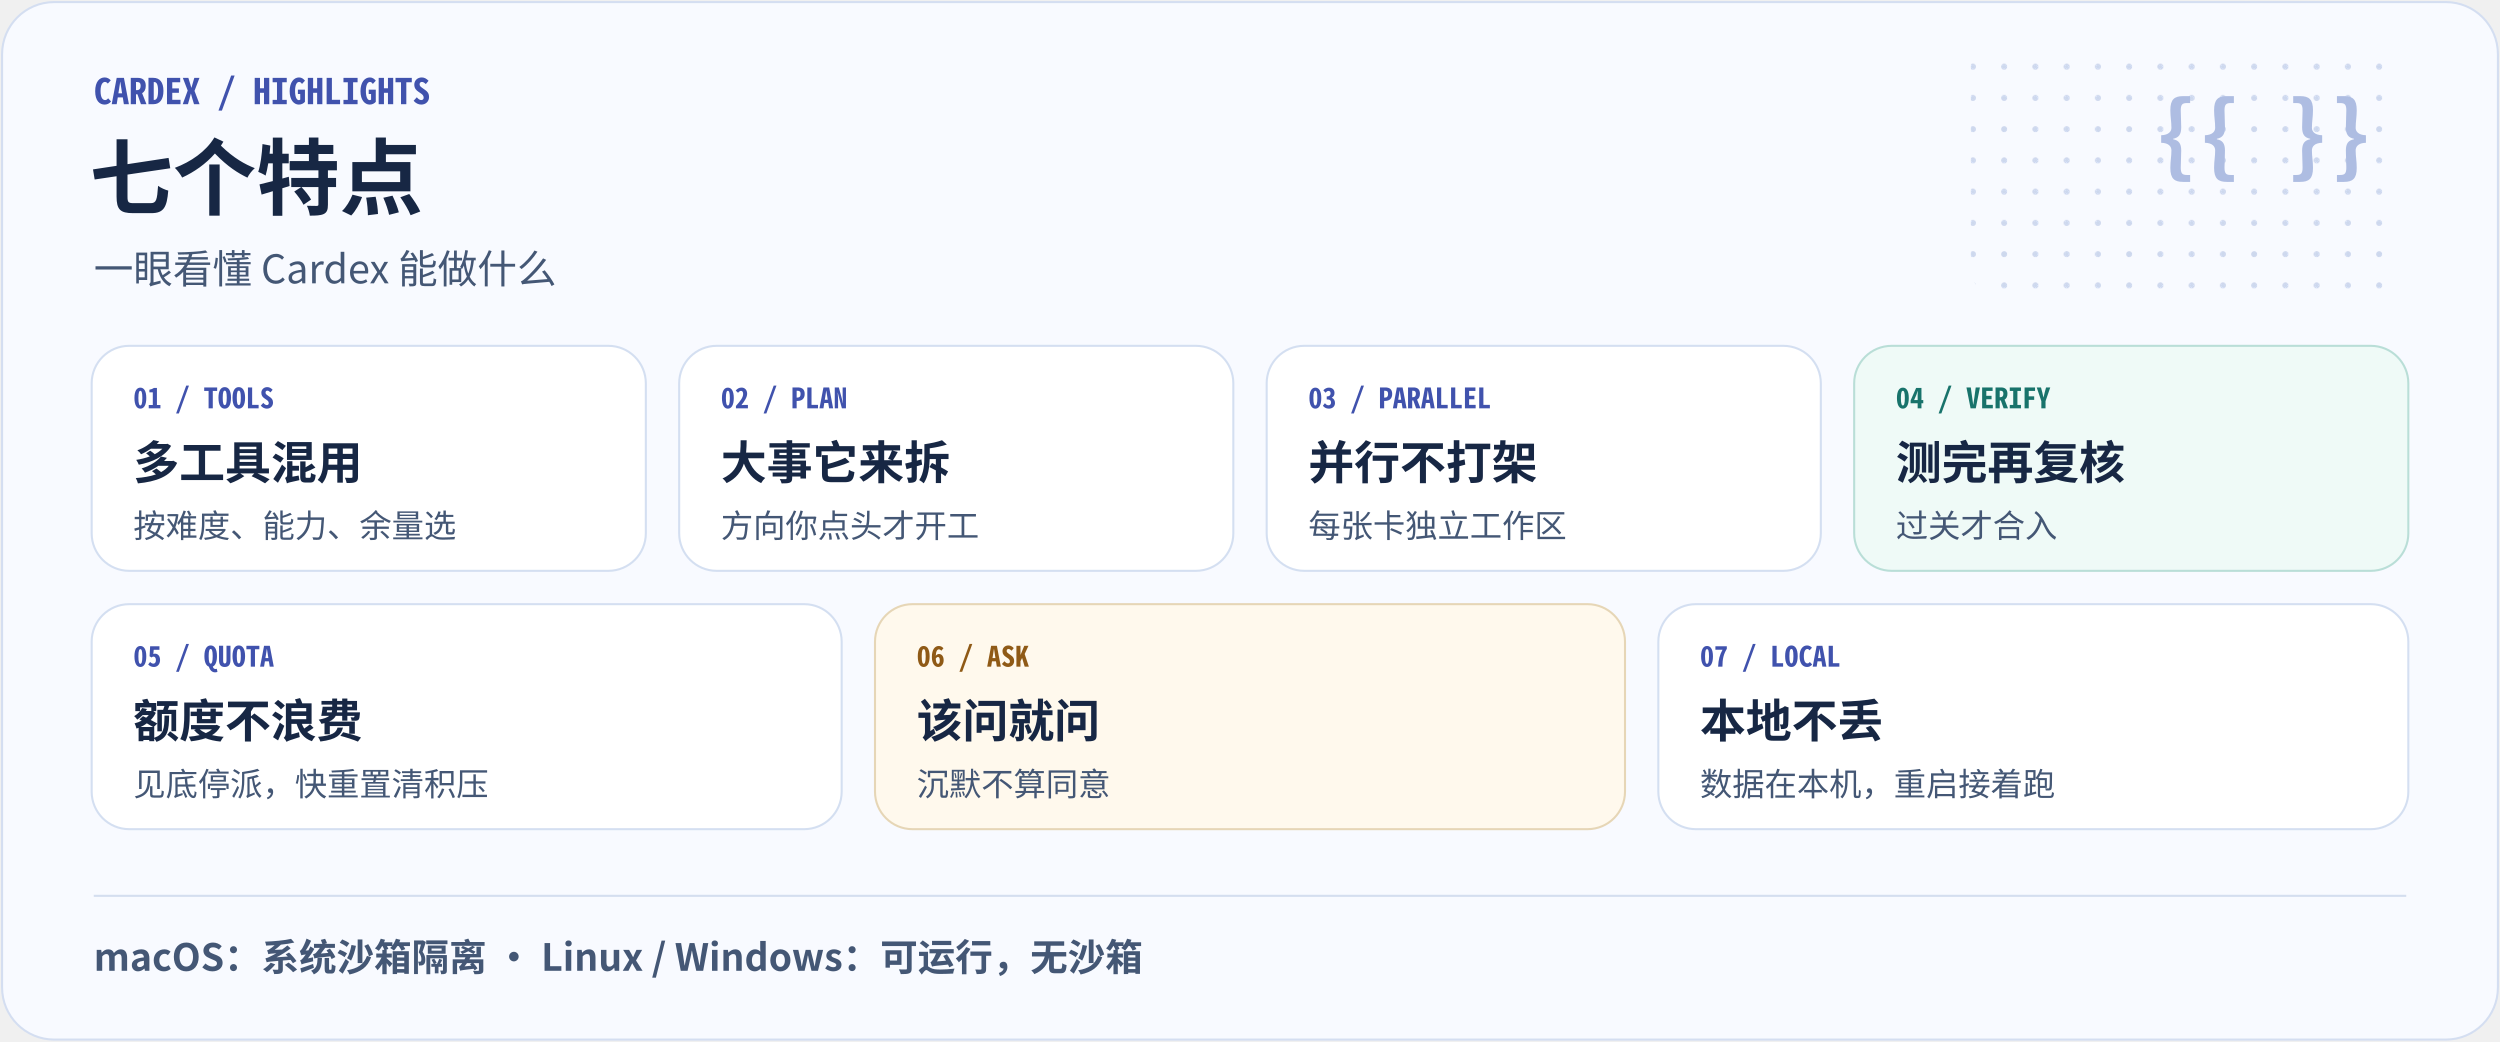
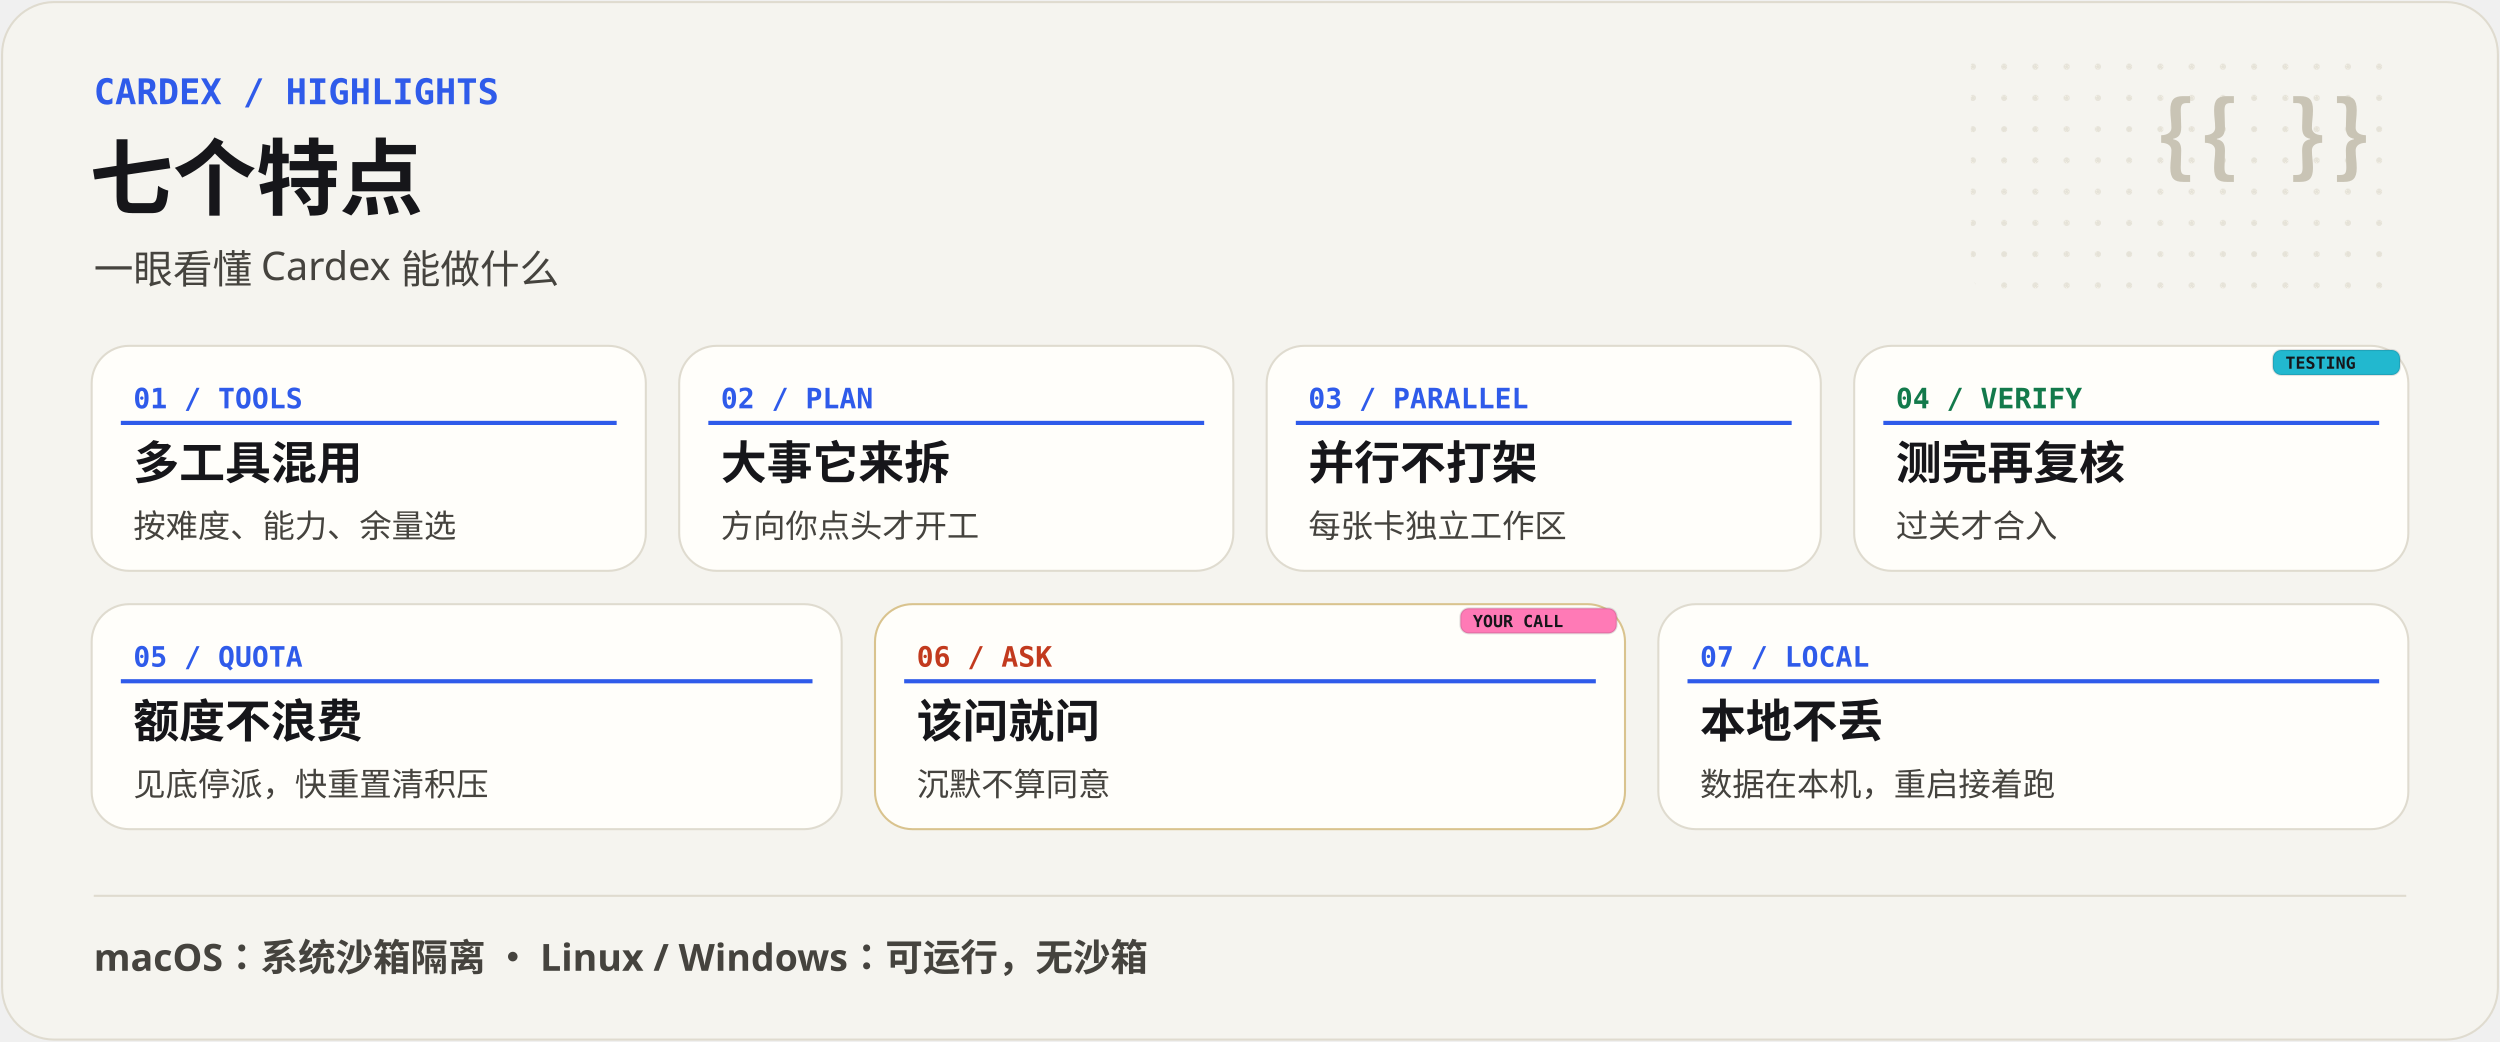
<svg xmlns="http://www.w3.org/2000/svg" width="1200" height="500" viewBox="0 0 1200 500" role="img" aria-labelledby="title description" xml:lang="zh-CN">
  <defs>
    <pattern id="dots" width="15" height="15" patternUnits="userSpaceOnUse">
-       <circle cx="2" cy="2" r="1.45" fill="#bcc9e6" />
+       <circle cx="2" cy="2" r="1.45" fill="#DFDBCF" />
    </pattern>
    <marker id="arrow" viewBox="0 0 8 8" markerWidth="6.5" markerHeight="6.5" refX="7" refY="4" orient="auto-start-reverse">
-       <path d="M0 0L8 4L0 8L2 4Z" fill="#7387b7" />
+       <path d="M0 0L8 4L0 8L2 4Z" fill="#2F5BEA" />
    </marker>
    <marker id="arrowWarm" viewBox="0 0 8 8" markerWidth="6.5" markerHeight="6.5" refX="7" refY="4" orient="auto-start-reverse">
-       <path d="M0 0L8 4L0 8L2 4Z" fill="#b8894a" />
+       <path d="M0 0L8 4L0 8L2 4Z" fill="#D9C38E" />
    </marker>
  </defs>
-   <rect x="1" y="1" width="1198" height="498" rx="25" fill="#f8faff" stroke="#d4def1" />
+   <rect x="1" y="1" width="1198" height="498" rx="25" fill="#F5F4EF" stroke="#DFDBCF" />
  <rect x="946" y="22" width="209" height="118" rx="10" fill="url(#dots)" opacity=".71" />
-   <text x="1034" y="80" font-family="ui-monospace,SFMono-Regular,Menlo,Consolas,&quot;Noto Sans Mono CJK SC&quot;,monospace" font-size="42" font-weight="600" fill="#aebde2">{{  }}</text>
-   <text x="45" y="50" font-family="ui-monospace,SFMono-Regular,Menlo,Consolas,&quot;Noto Sans Mono CJK SC&quot;,monospace" font-size="17" font-weight="730" fill="#4052ad">CARDEX   /   HIGHLIGHTS</text>
-   <text x="43" y="100" font-family="-apple-system,BlinkMacSystemFont,&quot;Segoe UI&quot;,&quot;PingFang SC&quot;,&quot;Hiragino Sans GB&quot;,&quot;Noto Sans CJK SC&quot;,sans-serif" font-size="40" font-weight="750" fill="#172744">七个特点</text>
-   <text x="45" y="136" font-family="-apple-system,BlinkMacSystemFont,&quot;Segoe UI&quot;,&quot;PingFang SC&quot;,&quot;Hiragino Sans GB&quot;,&quot;Noto Sans CJK SC&quot;,sans-serif" font-size="19" font-weight="480" fill="#445775">一眼看懂 Cardex 能做什么</text>
-   <rect x="44" y="166" width="266" height="108" rx="18" fill="#fff" stroke="#d4dff1" />
-   <text x="64" y="196" font-family="ui-monospace,SFMono-Regular,Menlo,Consolas,&quot;Noto Sans Mono CJK SC&quot;,monospace" font-size="13.5" font-weight="700" fill="#4052ad">01 / TOOLS</text>
-   <text x="64" y="230" font-family="-apple-system,BlinkMacSystemFont,&quot;Segoe UI&quot;,&quot;PingFang SC&quot;,&quot;Hiragino Sans GB&quot;,&quot;Noto Sans CJK SC&quot;,sans-serif" font-size="22" font-weight="730" fill="#172744">多工具混用</text>
-   <text x="64" y="258" font-family="-apple-system,BlinkMacSystemFont,&quot;Segoe UI&quot;,&quot;PingFang SC&quot;,&quot;Hiragino Sans GB&quot;,&quot;Noto Sans CJK SC&quot;,sans-serif" font-size="15.5" font-weight="490" fill="#445775">按难度、能力、余量选</text>
-   <rect x="326" y="166" width="266" height="108" rx="18" fill="#fff" stroke="#d4dff1" />
-   <text x="346" y="196" font-family="ui-monospace,SFMono-Regular,Menlo,Consolas,&quot;Noto Sans Mono CJK SC&quot;,monospace" font-size="13.5" font-weight="700" fill="#4052ad">02 / PLAN</text>
-   <text x="346" y="230" font-family="-apple-system,BlinkMacSystemFont,&quot;Segoe UI&quot;,&quot;PingFang SC&quot;,&quot;Hiragino Sans GB&quot;,&quot;Noto Sans CJK SC&quot;,sans-serif" font-size="22" font-weight="730" fill="#172744">大事它来拆</text>
-   <text x="346" y="258" font-family="-apple-system,BlinkMacSystemFont,&quot;Segoe UI&quot;,&quot;PingFang SC&quot;,&quot;Hiragino Sans GB&quot;,&quot;Noto Sans CJK SC&quot;,sans-serif" font-size="15.5" font-weight="490" fill="#445775">方向你点头才开工</text>
-   <rect x="608" y="166" width="266" height="108" rx="18" fill="#fff" stroke="#d4dff1" />
-   <text x="628" y="196" font-family="ui-monospace,SFMono-Regular,Menlo,Consolas,&quot;Noto Sans Mono CJK SC&quot;,monospace" font-size="13.5" font-weight="700" fill="#4052ad">03 / PARALLEL</text>
-   <text x="628" y="230" font-family="-apple-system,BlinkMacSystemFont,&quot;Segoe UI&quot;,&quot;PingFang SC&quot;,&quot;Hiragino Sans GB&quot;,&quot;Noto Sans CJK SC&quot;,sans-serif" font-size="22" font-weight="730" fill="#172744">并行不打架</text>
-   <text x="628" y="258" font-family="-apple-system,BlinkMacSystemFont,&quot;Segoe UI&quot;,&quot;PingFang SC&quot;,&quot;Hiragino Sans GB&quot;,&quot;Noto Sans CJK SC&quot;,sans-serif" font-size="15.5" font-weight="490" fill="#445775">每张卡独立工作区</text>
-   <rect x="890" y="166" width="266" height="108" rx="18" fill="#effaf7" stroke="#b9ded7" />
-   <text x="910" y="196" font-family="ui-monospace,SFMono-Regular,Menlo,Consolas,&quot;Noto Sans Mono CJK SC&quot;,monospace" font-size="13.5" font-weight="700" fill="#18736b">04 / VERIFY</text>
-   <text x="910" y="230" font-family="-apple-system,BlinkMacSystemFont,&quot;Segoe UI&quot;,&quot;PingFang SC&quot;,&quot;Hiragino Sans GB&quot;,&quot;Noto Sans CJK SC&quot;,sans-serif" font-size="22" font-weight="730" fill="#172744">测完再复核</text>
-   <text x="910" y="258" font-family="-apple-system,BlinkMacSystemFont,&quot;Segoe UI&quot;,&quot;PingFang SC&quot;,&quot;Hiragino Sans GB&quot;,&quot;Noto Sans CJK SC&quot;,sans-serif" font-size="15.5" font-weight="490" fill="#445775">过关才合入</text>
-   <rect x="44" y="290" width="360" height="108" rx="18" fill="#fff" stroke="#d4dff1" />
-   <text x="64" y="320" font-family="ui-monospace,SFMono-Regular,Menlo,Consolas,&quot;Noto Sans Mono CJK SC&quot;,monospace" font-size="13.5" font-weight="700" fill="#4052ad">05 / QUOTA</text>
-   <text x="64" y="354" font-family="-apple-system,BlinkMacSystemFont,&quot;Segoe UI&quot;,&quot;PingFang SC&quot;,&quot;Hiragino Sans GB&quot;,&quot;Noto Sans CJK SC&quot;,sans-serif" font-size="22" font-weight="730" fill="#172744">额度不浪费</text>
-   <text x="64" y="382" font-family="-apple-system,BlinkMacSystemFont,&quot;Segoe UI&quot;,&quot;PingFang SC&quot;,&quot;Hiragino Sans GB&quot;,&quot;Noto Sans CJK SC&quot;,sans-serif" font-size="15.5" font-weight="490" fill="#445775">见底停派，快重置清积压</text>
-   <rect x="420" y="290" width="360" height="108" rx="18" fill="#fff9ed" stroke="#e6d6b6" />
-   <text x="440" y="320" font-family="ui-monospace,SFMono-Regular,Menlo,Consolas,&quot;Noto Sans Mono CJK SC&quot;,monospace" font-size="13.5" font-weight="700" fill="#8f5a16">06 / ASK</text>
-   <text x="440" y="354" font-family="-apple-system,BlinkMacSystemFont,&quot;Segoe UI&quot;,&quot;PingFang SC&quot;,&quot;Hiragino Sans GB&quot;,&quot;Noto Sans CJK SC&quot;,sans-serif" font-size="22" font-weight="730" fill="#172744">该问就问</text>
-   <text x="440" y="382" font-family="-apple-system,BlinkMacSystemFont,&quot;Segoe UI&quot;,&quot;PingFang SC&quot;,&quot;Hiragino Sans GB&quot;,&quot;Noto Sans CJK SC&quot;,sans-serif" font-size="15.5" font-weight="490" fill="#445775">沉默不算同意</text>
-   <rect x="796" y="290" width="360" height="108" rx="18" fill="#fff" stroke="#d4dff1" />
-   <text x="816" y="320" font-family="ui-monospace,SFMono-Regular,Menlo,Consolas,&quot;Noto Sans Mono CJK SC&quot;,monospace" font-size="13.5" font-weight="700" fill="#4052ad">07 / LOCAL</text>
-   <text x="816" y="354" font-family="-apple-system,BlinkMacSystemFont,&quot;Segoe UI&quot;,&quot;PingFang SC&quot;,&quot;Hiragino Sans GB&quot;,&quot;Noto Sans CJK SC&quot;,sans-serif" font-size="22" font-weight="730" fill="#172744">本地不丢</text>
-   <text x="816" y="382" font-family="-apple-system,BlinkMacSystemFont,&quot;Segoe UI&quot;,&quot;PingFang SC&quot;,&quot;Hiragino Sans GB&quot;,&quot;Noto Sans CJK SC&quot;,sans-serif" font-size="15.5" font-weight="490" fill="#445775">数据在本机，重启接着跑</text>
-   <path d="M45 430 H1155" stroke="#d4deef" />
-   <text x="45" y="466" font-family="-apple-system,BlinkMacSystemFont,&quot;Segoe UI&quot;,&quot;PingFang SC&quot;,&quot;Hiragino Sans GB&quot;,&quot;Noto Sans CJK SC&quot;,sans-serif" font-size="18" font-weight="570" fill="#445775">macOS：系统沙箱隔离 · Linux / Windows：可运行，无沙箱</text>
+   <text x="1034" y="80" font-family="&quot;Geist Mono&quot;,ui-monospace,SFMono-Regular,Menlo,Consolas,monospace" font-size="42" font-weight="600" fill="#C9C4B5">{{  }}</text>
+   <text x="45" y="50" font-family="&quot;Geist Mono&quot;,ui-monospace,SFMono-Regular,Menlo,Consolas,monospace" font-size="17" font-weight="730" fill="#2F5BEA">CARDEX   /   HIGHLIGHTS</text>
+   <text x="43" y="100" font-family="&quot;Manrope&quot;,&quot;PingFang SC&quot;,&quot;Noto Sans SC&quot;,&quot;Hiragino Sans GB&quot;,sans-serif" font-size="40" font-weight="750" fill="#16161A">七个特点</text>
+   <text x="45" y="136" font-family="&quot;Manrope&quot;,&quot;PingFang SC&quot;,&quot;Noto Sans SC&quot;,&quot;Hiragino Sans GB&quot;,sans-serif" font-size="19" font-weight="480" fill="#45433E">一眼看懂 Cardex 能做什么</text>
+   <rect x="44" y="166" width="266" height="108" rx="18" fill="#FFFEFA" stroke="#DFDBCF" />
+   <rect x="58" y="202" width="238" height="2" fill="#2F5BEA" />
+   <text x="64" y="196" font-family="&quot;Geist Mono&quot;,ui-monospace,SFMono-Regular,Menlo,Consolas,monospace" font-size="13.5" font-weight="700" fill="#2F5BEA">01 / TOOLS</text>
+   <text x="64" y="230" font-family="&quot;Manrope&quot;,&quot;PingFang SC&quot;,&quot;Noto Sans SC&quot;,&quot;Hiragino Sans GB&quot;,sans-serif" font-size="22" font-weight="730" fill="#16161A">多工具混用</text>
+   <text x="64" y="258" font-family="&quot;Manrope&quot;,&quot;PingFang SC&quot;,&quot;Noto Sans SC&quot;,&quot;Hiragino Sans GB&quot;,sans-serif" font-size="15.5" font-weight="490" fill="#45433E">按难度、能力、余量选</text>
+   <rect x="326" y="166" width="266" height="108" rx="18" fill="#FFFEFA" stroke="#DFDBCF" />
+   <rect x="340" y="202" width="238" height="2" fill="#2F5BEA" />
+   <text x="346" y="196" font-family="&quot;Geist Mono&quot;,ui-monospace,SFMono-Regular,Menlo,Consolas,monospace" font-size="13.5" font-weight="700" fill="#2F5BEA">02 / PLAN</text>
+   <text x="346" y="230" font-family="&quot;Manrope&quot;,&quot;PingFang SC&quot;,&quot;Noto Sans SC&quot;,&quot;Hiragino Sans GB&quot;,sans-serif" font-size="22" font-weight="730" fill="#16161A">大事它来拆</text>
+   <text x="346" y="258" font-family="&quot;Manrope&quot;,&quot;PingFang SC&quot;,&quot;Noto Sans SC&quot;,&quot;Hiragino Sans GB&quot;,sans-serif" font-size="15.5" font-weight="490" fill="#45433E">方向你点头才开工</text>
+   <rect x="608" y="166" width="266" height="108" rx="18" fill="#FFFEFA" stroke="#DFDBCF" />
+   <rect x="622" y="202" width="238" height="2" fill="#2F5BEA" />
+   <text x="628" y="196" font-family="&quot;Geist Mono&quot;,ui-monospace,SFMono-Regular,Menlo,Consolas,monospace" font-size="13.5" font-weight="700" fill="#2F5BEA">03 / PARALLEL</text>
+   <text x="628" y="230" font-family="&quot;Manrope&quot;,&quot;PingFang SC&quot;,&quot;Noto Sans SC&quot;,&quot;Hiragino Sans GB&quot;,sans-serif" font-size="22" font-weight="730" fill="#16161A">并行不打架</text>
+   <text x="628" y="258" font-family="&quot;Manrope&quot;,&quot;PingFang SC&quot;,&quot;Noto Sans SC&quot;,&quot;Hiragino Sans GB&quot;,sans-serif" font-size="15.5" font-weight="490" fill="#45433E">每张卡独立工作区</text>
+   <rect x="890" y="166" width="266" height="108" rx="18" fill="#FFFEFA" stroke="#DFDBCF" />
+   <rect x="1091" y="168" width="61" height="12" rx="4" fill="#22B8CF" stroke="#16161A" stroke-opacity="0.12" />
+   <text x="1097" y="177" font-family="&quot;Geist Mono&quot;,ui-monospace,monospace" font-size="8" font-weight="700" fill="#16161A">TESTING</text>
+   <rect x="904" y="202" width="238" height="2" fill="#2F5BEA" />
+   <text x="910" y="196" font-family="&quot;Geist Mono&quot;,ui-monospace,SFMono-Regular,Menlo,Consolas,monospace" font-size="13.5" font-weight="700" fill="#137A4B">04 / VERIFY</text>
+   <text x="910" y="230" font-family="&quot;Manrope&quot;,&quot;PingFang SC&quot;,&quot;Noto Sans SC&quot;,&quot;Hiragino Sans GB&quot;,sans-serif" font-size="22" font-weight="730" fill="#16161A">测完再复核</text>
+   <text x="910" y="258" font-family="&quot;Manrope&quot;,&quot;PingFang SC&quot;,&quot;Noto Sans SC&quot;,&quot;Hiragino Sans GB&quot;,sans-serif" font-size="15.5" font-weight="490" fill="#45433E">过关才合入</text>
+   <rect x="44" y="290" width="360" height="108" rx="18" fill="#FFFEFA" stroke="#DFDBCF" />
+   <rect x="58" y="326" width="332" height="2" fill="#2F5BEA" />
+   <text x="64" y="320" font-family="&quot;Geist Mono&quot;,ui-monospace,SFMono-Regular,Menlo,Consolas,monospace" font-size="13.5" font-weight="700" fill="#2F5BEA">05 / QUOTA</text>
+   <text x="64" y="354" font-family="&quot;Manrope&quot;,&quot;PingFang SC&quot;,&quot;Noto Sans SC&quot;,&quot;Hiragino Sans GB&quot;,sans-serif" font-size="22" font-weight="730" fill="#16161A">额度不浪费</text>
+   <text x="64" y="382" font-family="&quot;Manrope&quot;,&quot;PingFang SC&quot;,&quot;Noto Sans SC&quot;,&quot;Hiragino Sans GB&quot;,sans-serif" font-size="15.5" font-weight="490" fill="#45433E">见底停派，快重置清积压</text>
+   <rect x="420" y="290" width="360" height="108" rx="18" fill="#FFFEFA" stroke="#D9C38E" />
+   <rect x="701" y="292" width="75" height="12" rx="4" fill="#FF7AB6" stroke="#16161A" stroke-opacity="0.12" />
+   <text x="707" y="301" font-family="&quot;Geist Mono&quot;,ui-monospace,monospace" font-size="8" font-weight="700" fill="#16161A">YOUR CALL</text>
+   <rect x="434" y="326" width="332" height="2" fill="#2F5BEA" />
+   <text x="440" y="320" font-family="&quot;Geist Mono&quot;,ui-monospace,SFMono-Regular,Menlo,Consolas,monospace" font-size="13.5" font-weight="700" fill="#C23A1E">06 / ASK</text>
+   <text x="440" y="354" font-family="&quot;Manrope&quot;,&quot;PingFang SC&quot;,&quot;Noto Sans SC&quot;,&quot;Hiragino Sans GB&quot;,sans-serif" font-size="22" font-weight="730" fill="#16161A">该问就问</text>
+   <text x="440" y="382" font-family="&quot;Manrope&quot;,&quot;PingFang SC&quot;,&quot;Noto Sans SC&quot;,&quot;Hiragino Sans GB&quot;,sans-serif" font-size="15.5" font-weight="490" fill="#45433E">沉默不算同意</text>
+   <rect x="796" y="290" width="360" height="108" rx="18" fill="#FFFEFA" stroke="#DFDBCF" />
+   <rect x="810" y="326" width="332" height="2" fill="#2F5BEA" />
+   <text x="816" y="320" font-family="&quot;Geist Mono&quot;,ui-monospace,SFMono-Regular,Menlo,Consolas,monospace" font-size="13.5" font-weight="700" fill="#2F5BEA">07 / LOCAL</text>
+   <text x="816" y="354" font-family="&quot;Manrope&quot;,&quot;PingFang SC&quot;,&quot;Noto Sans SC&quot;,&quot;Hiragino Sans GB&quot;,sans-serif" font-size="22" font-weight="730" fill="#16161A">本地不丢</text>
+   <text x="816" y="382" font-family="&quot;Manrope&quot;,&quot;PingFang SC&quot;,&quot;Noto Sans SC&quot;,&quot;Hiragino Sans GB&quot;,sans-serif" font-size="15.5" font-weight="490" fill="#45433E">数据在本机，重启接着跑</text>
+   <path d="M45 430 H1155" stroke="#DFDBCF" />
+   <text x="45" y="466" font-family="&quot;Manrope&quot;,&quot;PingFang SC&quot;,&quot;Noto Sans SC&quot;,&quot;Hiragino Sans GB&quot;,sans-serif" font-size="18" font-weight="570" fill="#45433E">macOS：系统沙箱隔离 · Linux / Windows：可运行，无沙箱</text>
</svg>
